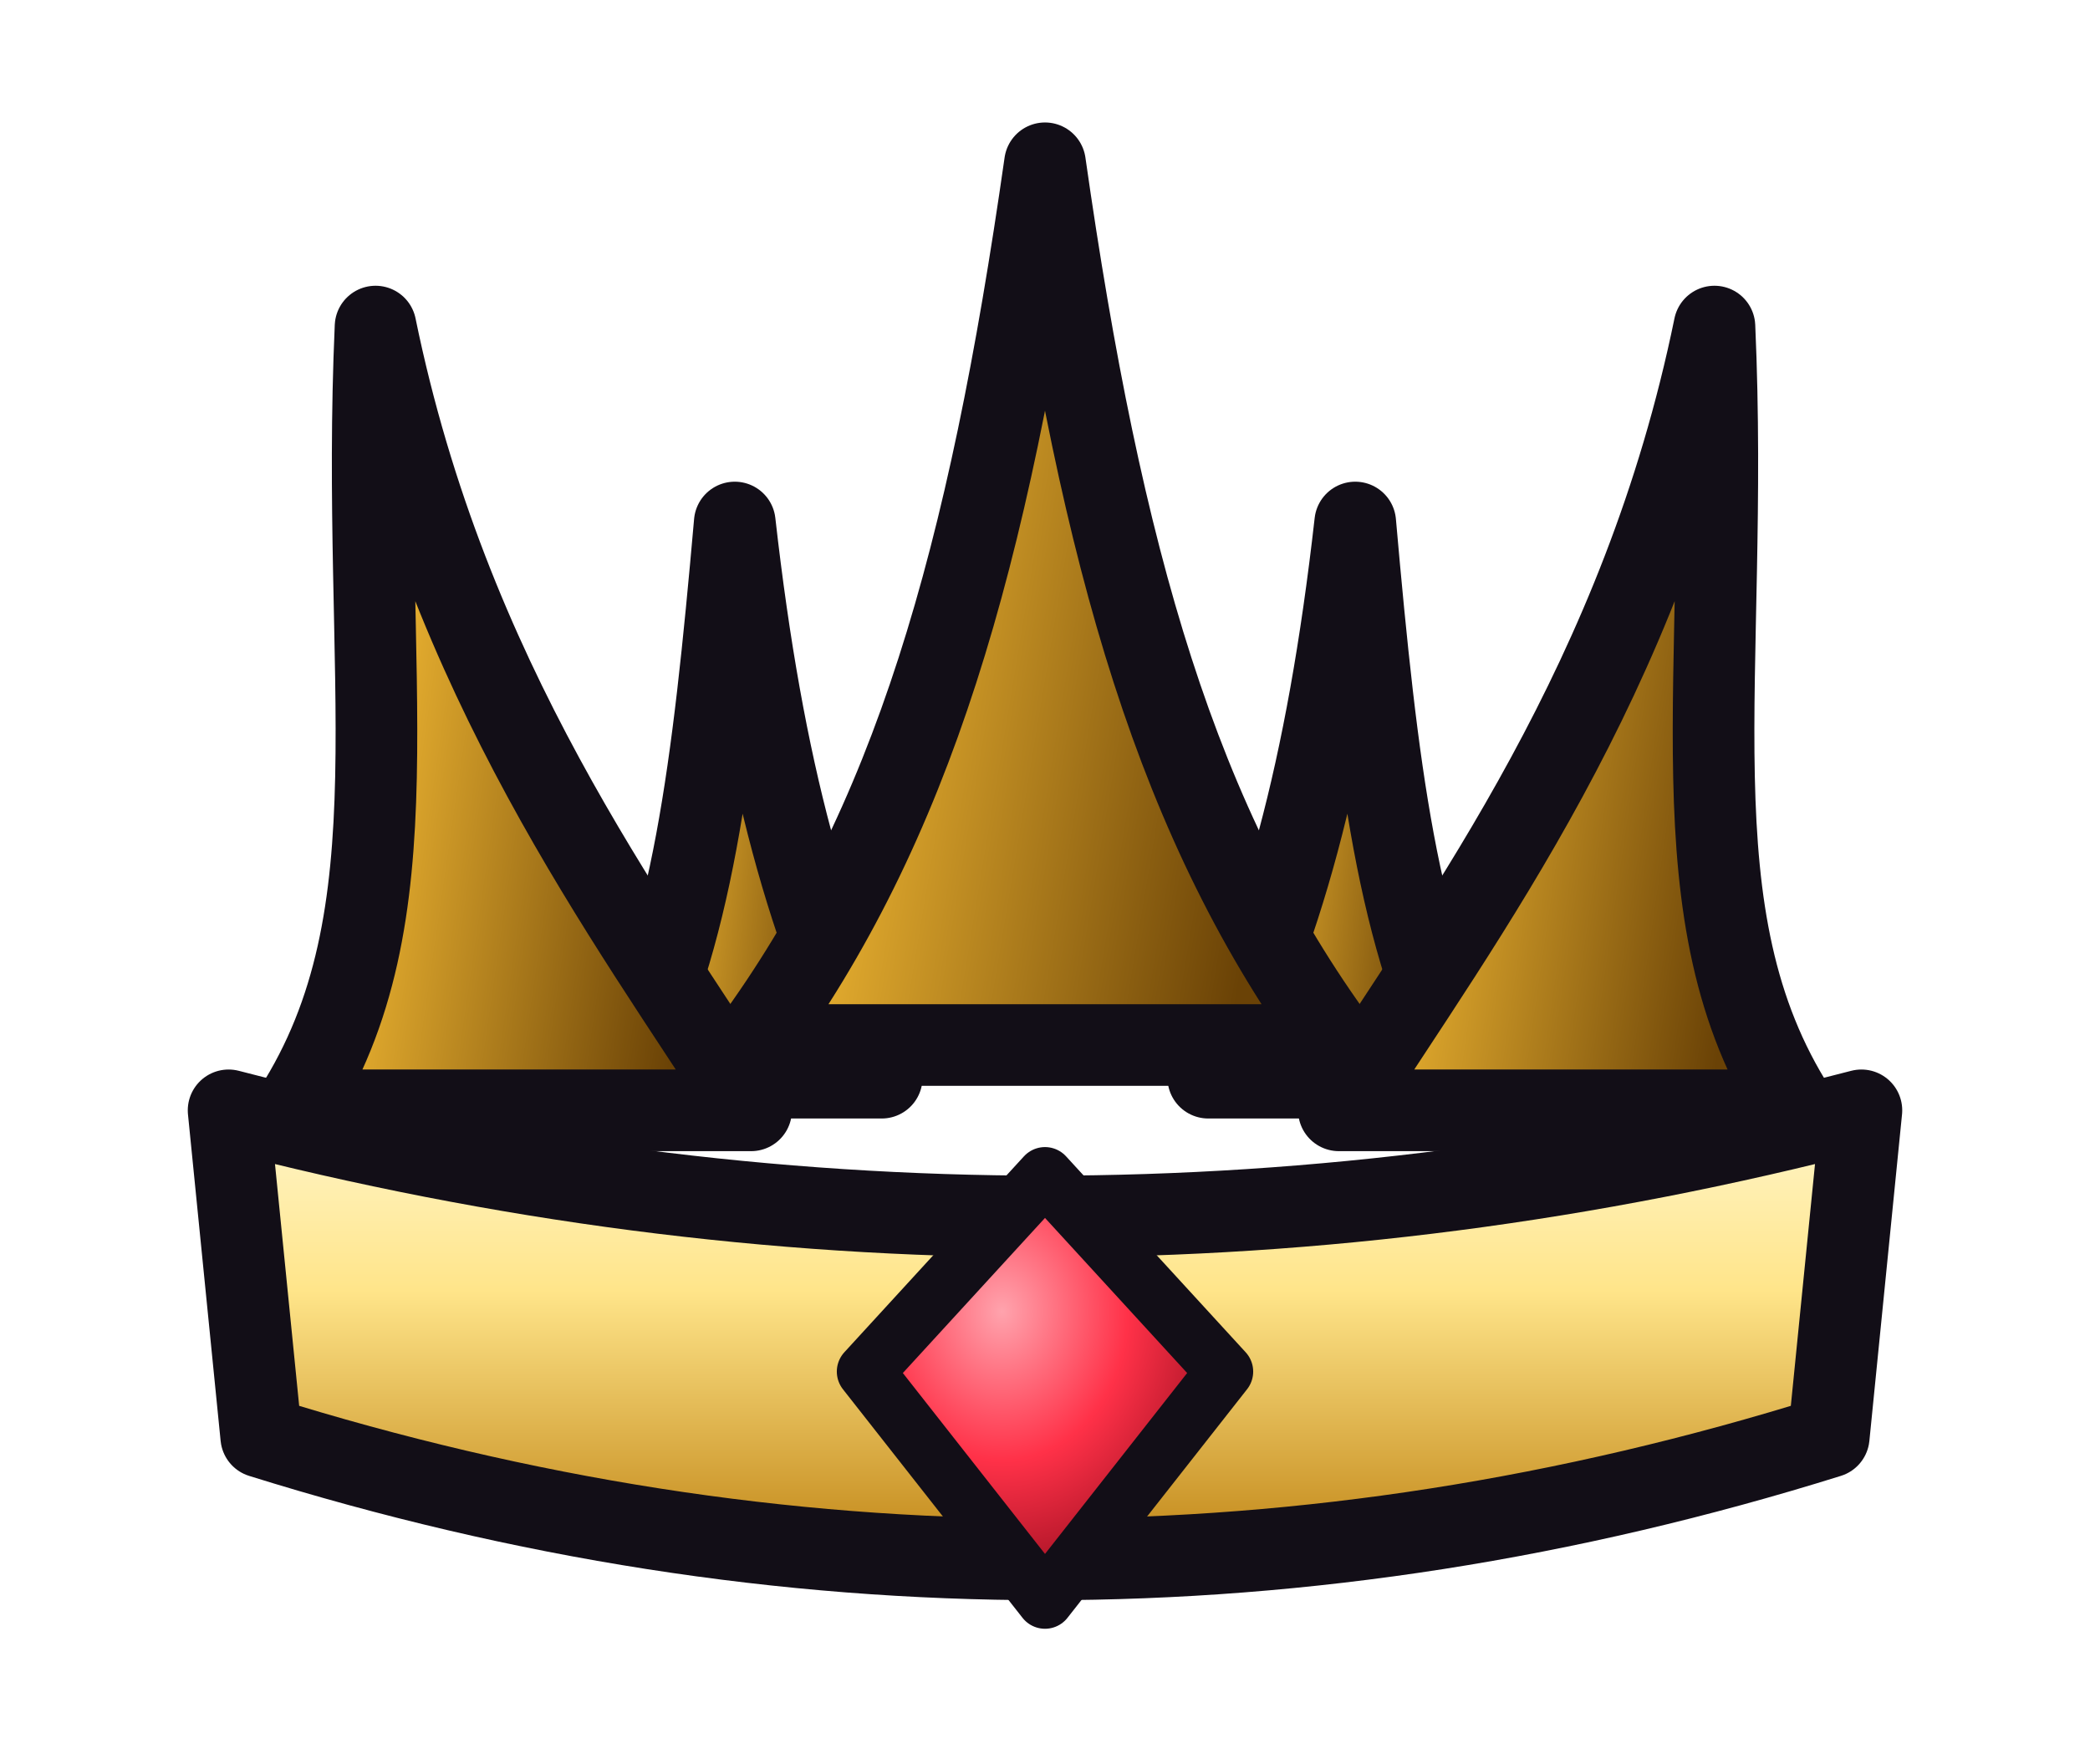
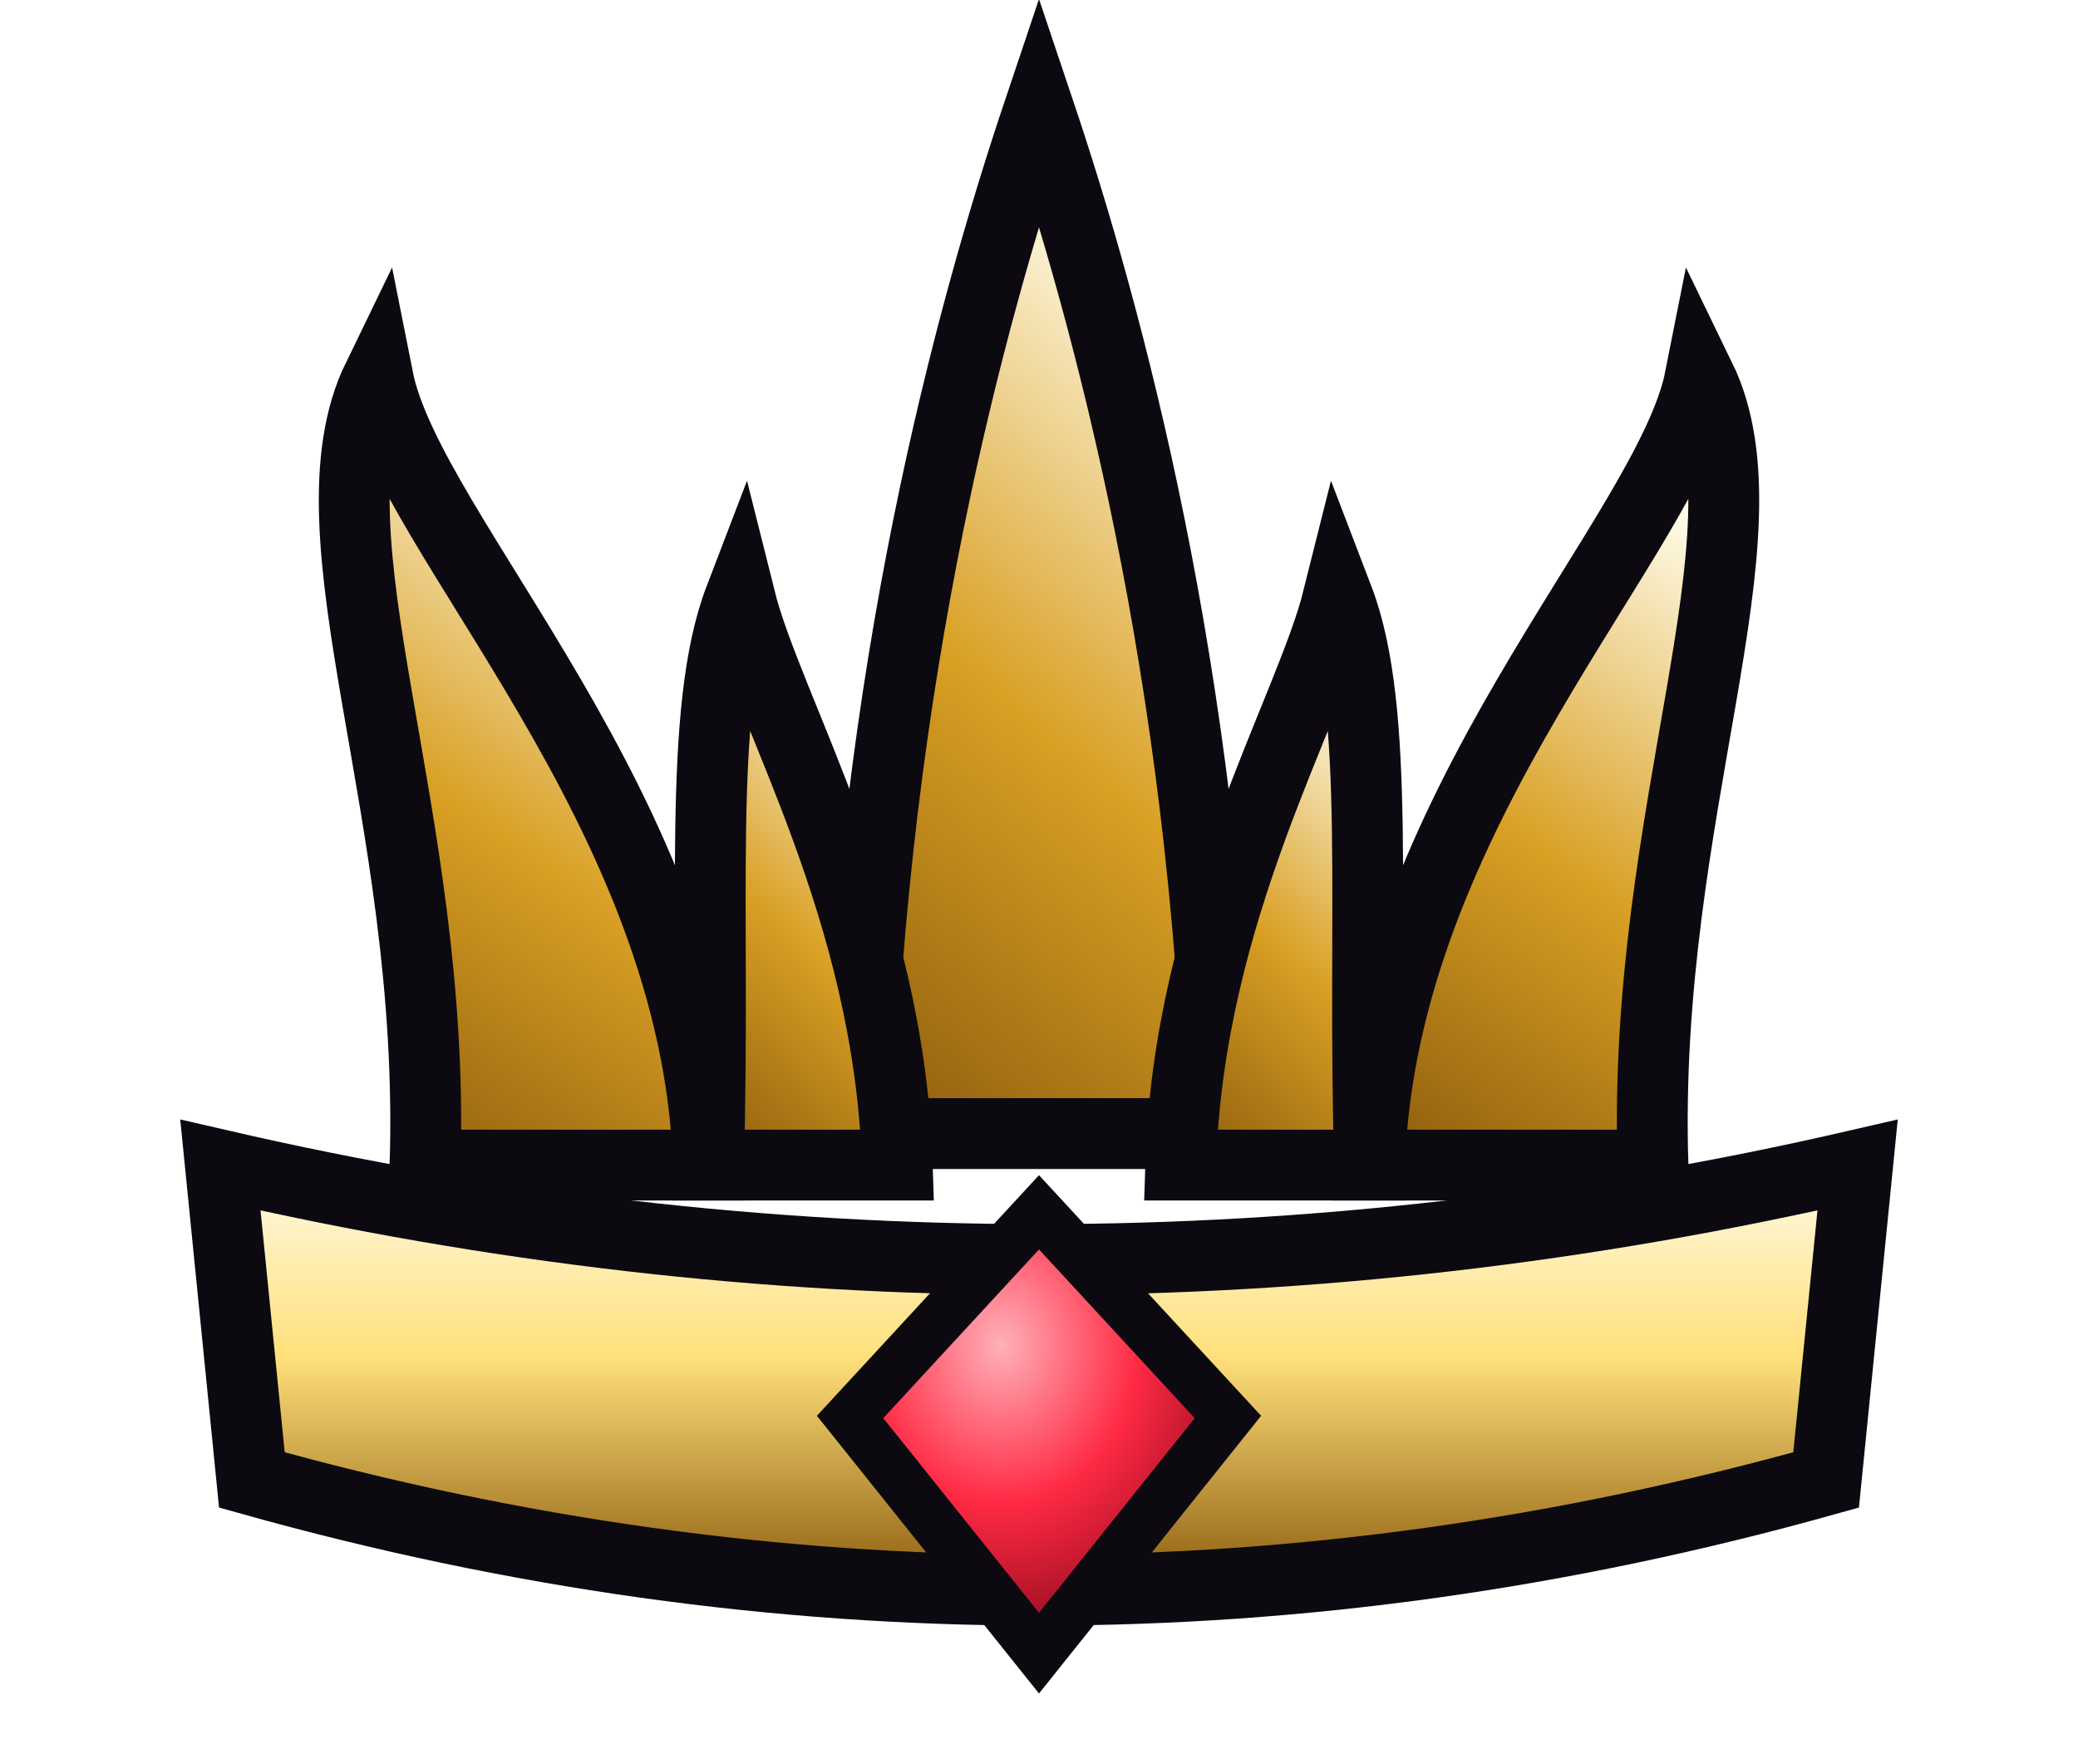
- <svg xmlns="http://www.w3.org/2000/svg" viewBox="-4 -8 128 108" width="128" height="108">
+ <svg xmlns="http://www.w3.org/2000/svg" viewBox="-6 -16 132 112" width="132" height="112">
  <defs>
-     <linearGradient id="sm1" x1="0" y1="0" x2="1" y2=".25">
-       <stop offset="0" stop-color="#ffe58a" />
-       <stop offset=".3" stop-color="#e8b030" />
-       <stop offset="1" stop-color="#6a4206" />
+     <linearGradient id="sL1" x1="0" y1="1" x2=".3" y2="0">
+       <stop offset="0" stop-color="#8a5a0c" />
+       <stop offset=".5" stop-color="#d9a024" />
+       <stop offset="1" stop-color="#fffbe8" />
    </linearGradient>
-     <linearGradient id="sb1" x1="0" y1="0" x2="0" y2="1">
-       <stop offset="0" stop-color="#fff6cc" />
-       <stop offset=".4" stop-color="#ffe58a" />
-       <stop offset="1" stop-color="#c08414" />
+     <linearGradient id="sB1" x1="0" y1="0" x2="0" y2="1">
+       <stop offset="0" stop-color="#fffbe8" />
+       <stop offset=".45" stop-color="#ffe07a" />
+       <stop offset="1" stop-color="#8a5a0c" />
    </linearGradient>
-     <radialGradient id="sg1" cx="38%" cy="32%" r="78%">
-       <stop offset="0" stop-color="#ffa3ad" />
-       <stop offset=".45" stop-color="#ff3148" />
-       <stop offset="1" stop-color="#7d0414" />
+     <radialGradient id="sG1" cx="40%" cy="30%" r="80%">
+       <stop offset="0" stop-color="#ffb0b9" />
+       <stop offset=".45" stop-color="#ff2a44" />
+       <stop offset="1" stop-color="#6e0010" />
    </radialGradient>
  </defs>
-   <g fill="url(#sm1)" stroke="#120e17" stroke-width="5" stroke-linejoin="round">
-     <path d="M34 58 C38.4 49.5 39.65 39.3 41 24 C42.73 39.3 45.6 49.5 50 58 Z" />
-     <path d="M70 58 C74.4 49.5 77.27 39.3 79 24 C80.35 39.3 81.6 49.5 86 58 Z" />
-     <path d="M14 60 C21.7 48 18.04 33.6 19 12 C23.43 33.6 34.3 48 42 60 Z" />
-     <path d="M42 56 C51.9 42.5 56.53 26.3 60 2 C63.47 26.3 68.1 42.5 78 56 Z" />
-     <path d="M78 60 C85.7 48 96.57 33.6 101 12 C101.96 33.6 98.3 48 106 60 Z" />
+   <g fill="url(#sL1)" stroke="#0c0a10" stroke-width="4.5" stroke-linejoin="miter" stroke-miterlimit="14">
+     <path d="M21 58 C21.72 35.5 13.14 18 18 8 C19.98 18 38.28 35.5 39 58 Z" />
+     <path d="M48.5 56 C49.42 26.75 55.63 4 60 -9 C64.37 4 70.58 26.75 71.5 56 Z" />
+     <path d="M81 58 C81.72 35.5 100.02 18 102 8 C106.86 18 98.28 35.5 99 58 Z" />
+     <path d="M39 58 C39.48 41.8 38.24 29.2 41 22 C42.8 29.2 50.52 41.8 51 58 Z" />
+     <path d="M69 58 C69.48 41.8 77.2 29.2 79 22 C81.76 29.2 80.52 41.8 81 58 Z" />
  </g>
-   <path d="M10 60 Q60 73 110 60 L108 80 Q60 95 12 80 Z" fill="url(#sb1)" stroke="#120e17" stroke-width="5" stroke-linejoin="round" />
-   <path d="M60 64 L71 76 L60 90 L49 76 Z" fill="url(#sg1)" stroke="#120e17" stroke-width="3.5" stroke-linejoin="round" />
+   <path d="M8 58 Q60 70 112 58 L110 78 Q60 92 10 78 Z" fill="url(#sB1)" stroke="#0c0a10" stroke-width="4.5" stroke-linejoin="miter" />
+   <path d="M60 61 L72 74 L60 89 L48 74 Z" fill="url(#sG1)" stroke="#0c0a10" stroke-width="3.2" stroke-linejoin="miter" />
</svg>
